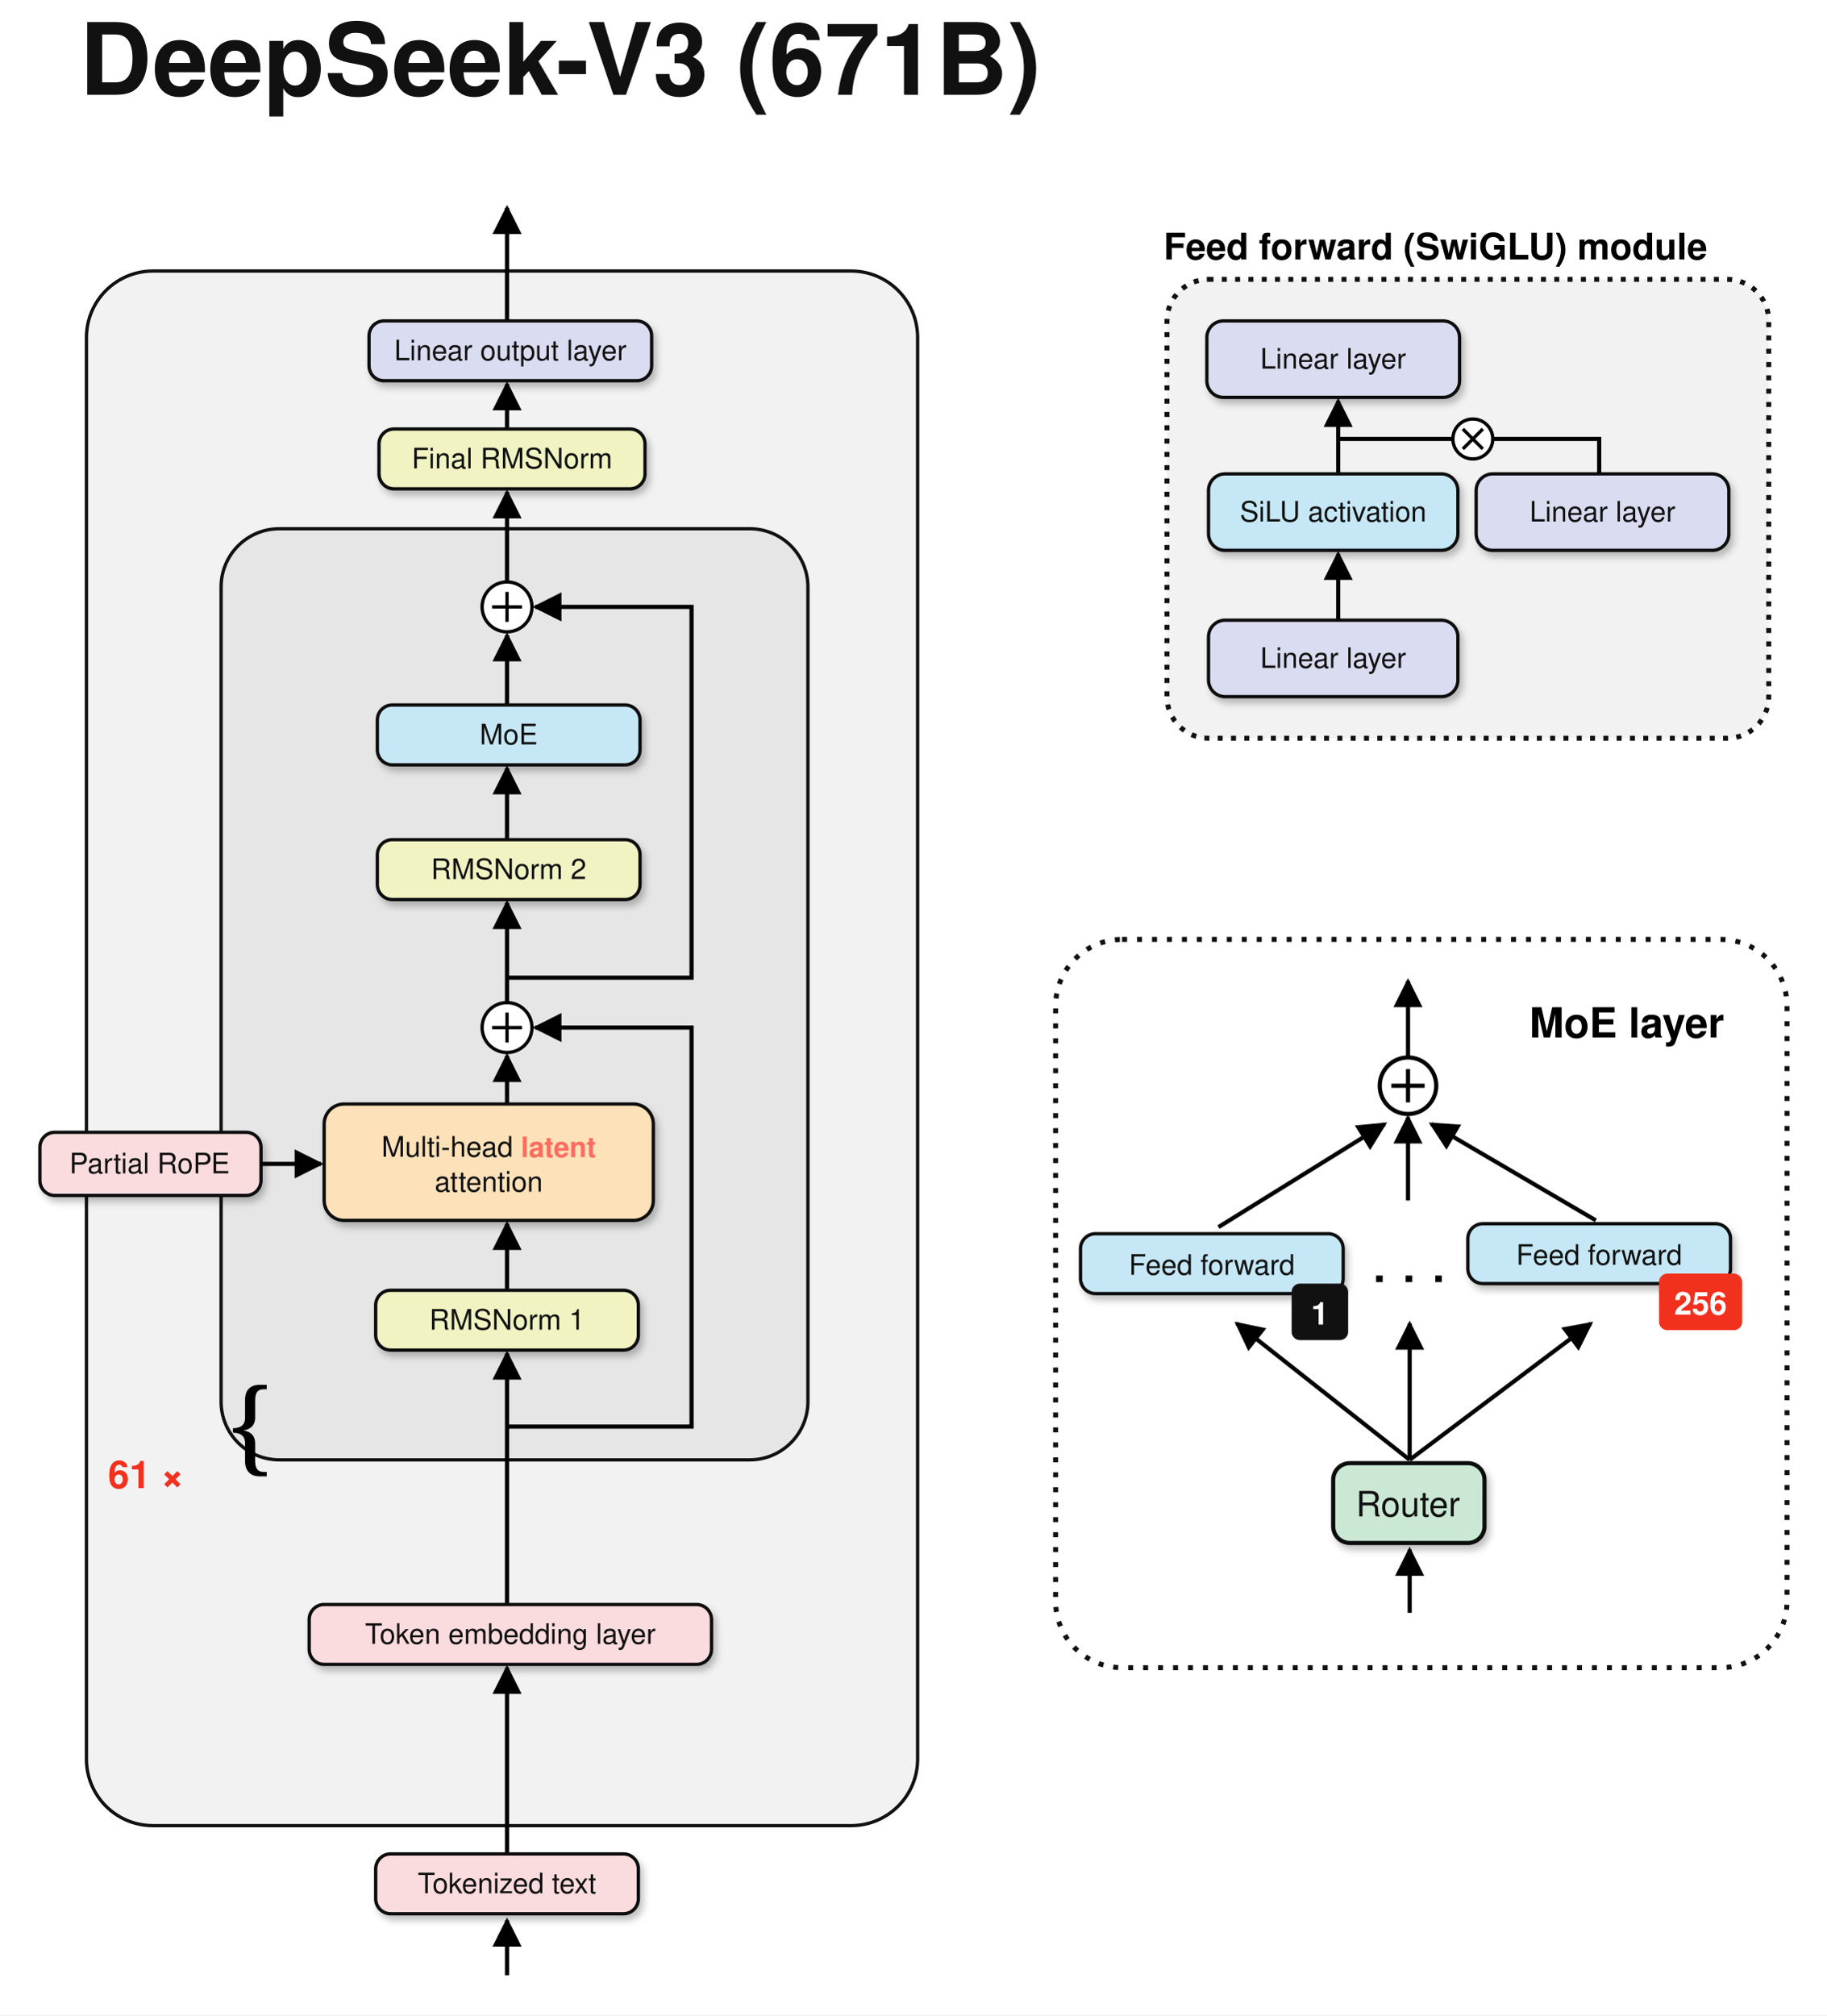
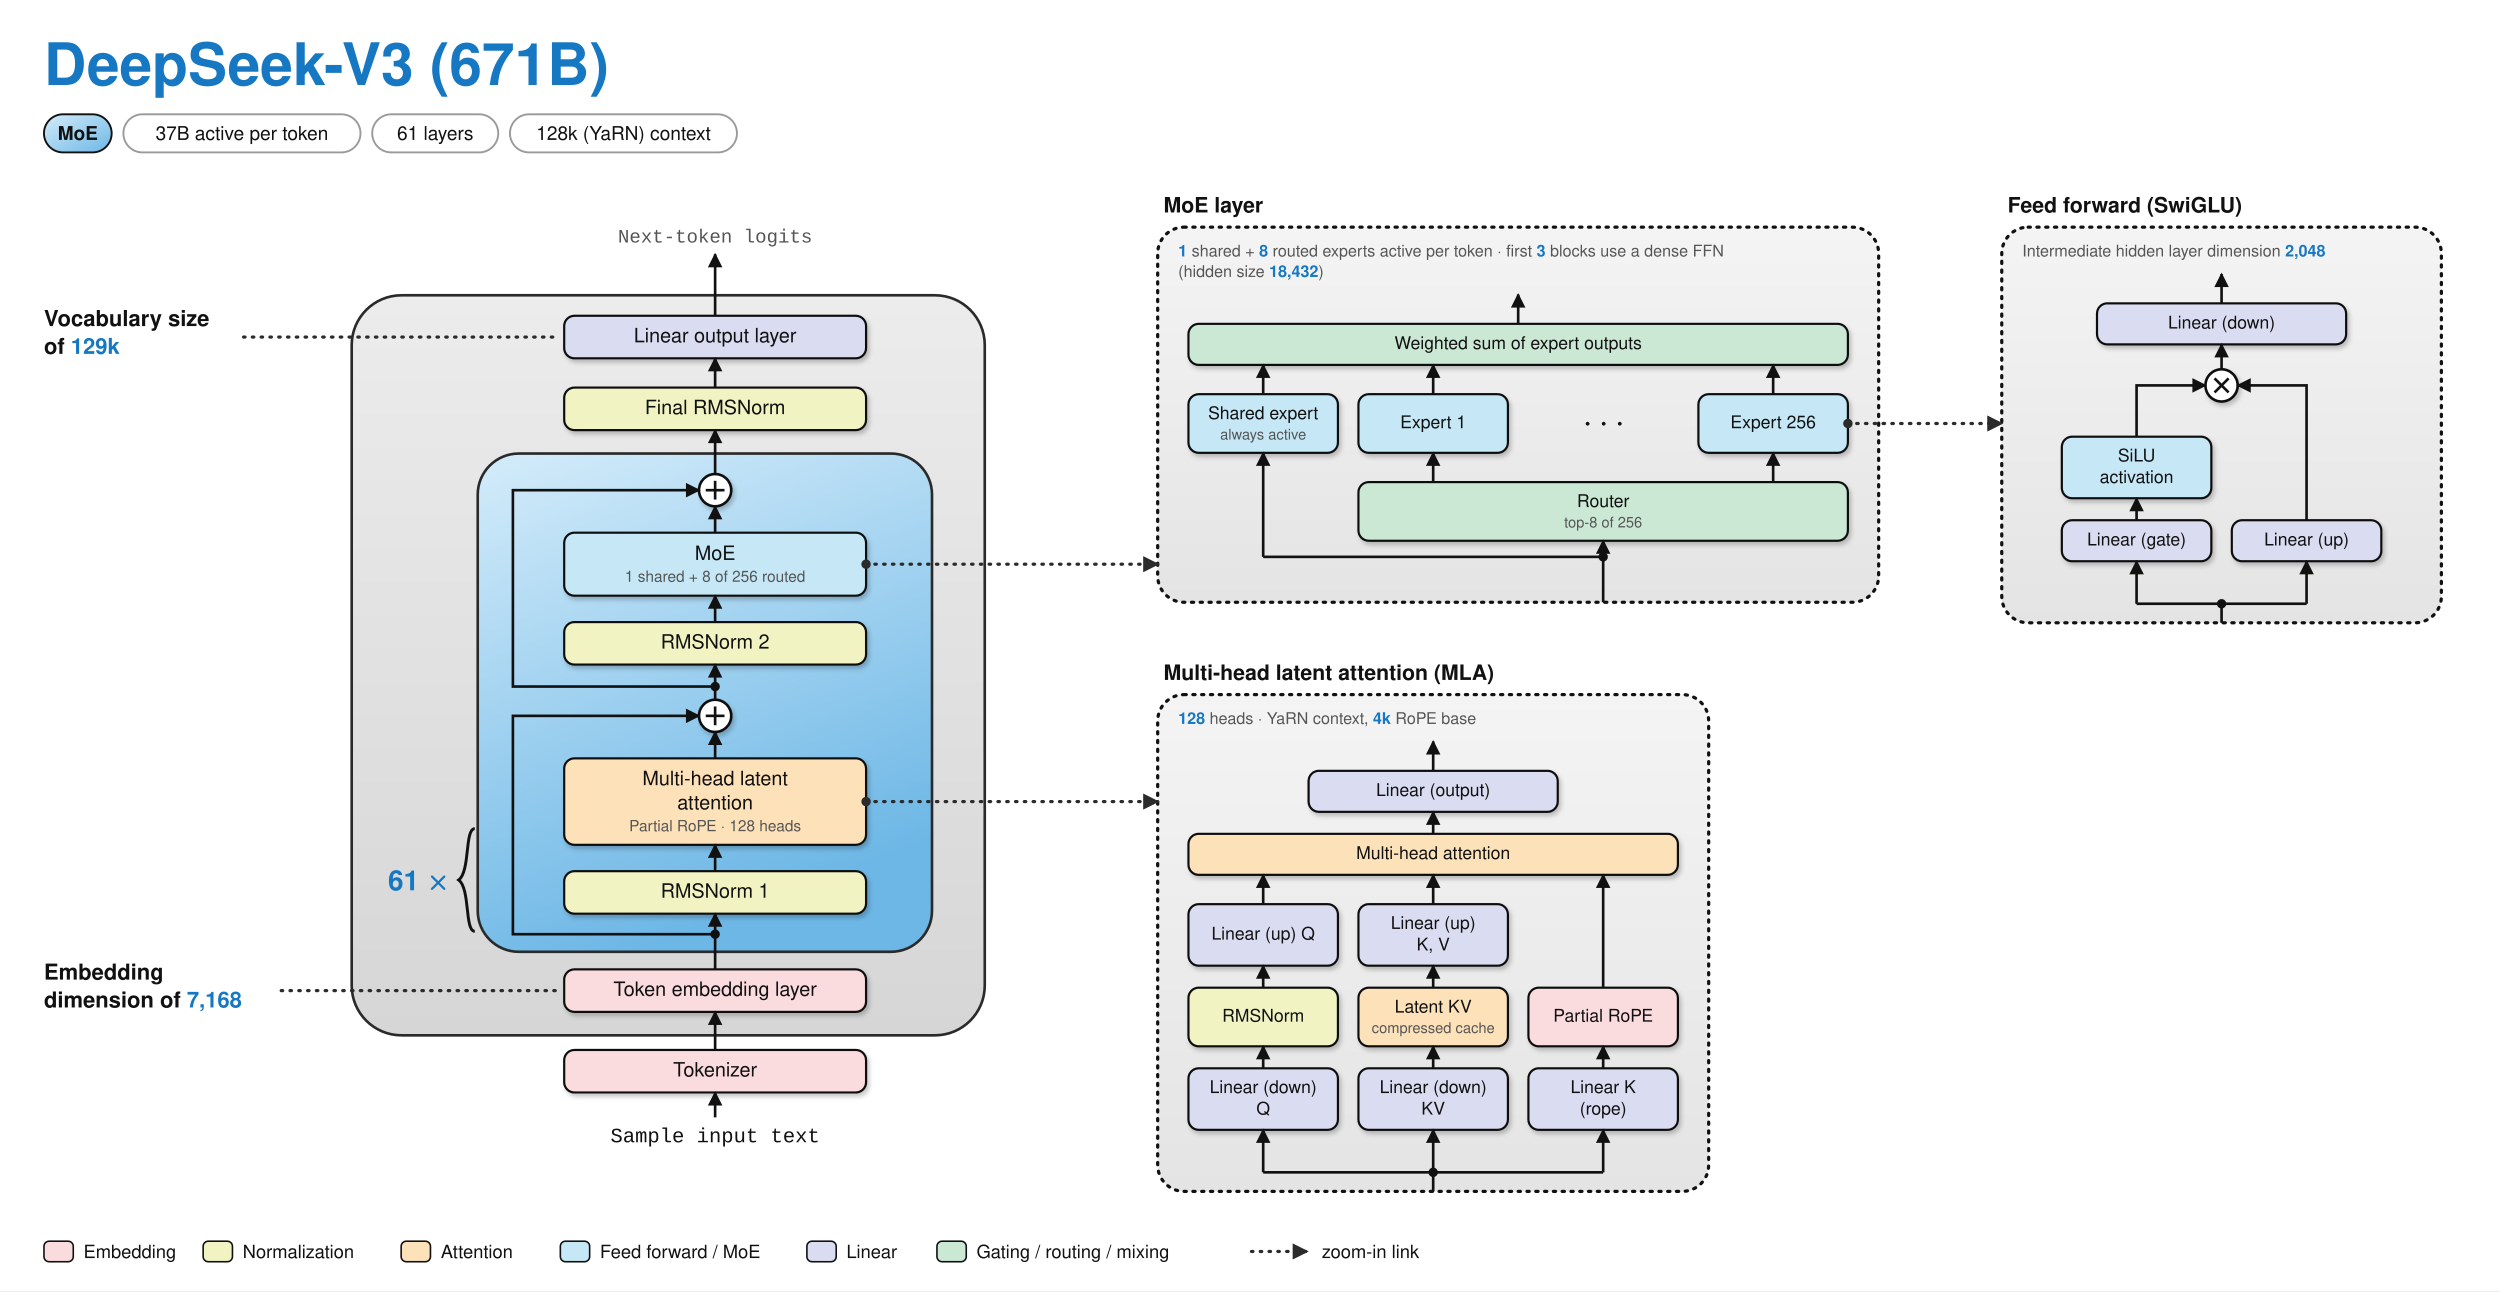
- <svg xmlns="http://www.w3.org/2000/svg" viewBox="155 0 1099 1212" width="1099" height="1212" font-family="Helvetica, Arial, sans-serif">
+ <svg xmlns="http://www.w3.org/2000/svg" viewBox="0 0 1706 881" width="1706" height="881" font-family="'Segoe UI', 'Segoe UI Variable', Helvetica, Arial, sans-serif">
  <defs>
-     <marker id="arrow" viewBox="0 0 10 10" refX="9" refY="5" markerWidth="7" markerHeight="7" orient="auto-start-reverse">
-       <path d="M0,0 L10,5 L0,10 z" fill="#000" />
+     <marker id="ar" viewBox="0 0 10 10" refX="9" refY="5" markerWidth="5.5" markerHeight="5.5" orient="auto-start-reverse">
+       <path d="M0,0 L10,5 L0,10 z" fill="#111" />
    </marker>
-     <filter id="shadow" x="-10%" y="-10%" width="130%" height="140%">
-       <feDropShadow dx="2" dy="3" stdDeviation="2" flood-color="#000" flood-opacity="0.25" />
+     <marker id="lk" viewBox="0 0 10 10" refX="9" refY="5" markerWidth="5" markerHeight="5" orient="auto-start-reverse">
+       <path d="M0,0 L10,5 L0,10 z" fill="#2b2b2b" />
+     </marker>
+     <filter id="sh" x="-10%" y="-20%" width="130%" height="160%">
+       <feDropShadow dx="1.5" dy="2.2" stdDeviation="1.6" flood-color="#000" flood-opacity="0.22" />
    </filter>
-     <style>
-       .box { fill: #fff; stroke: #000; stroke-width: 2; filter: url(#shadow); }
-       .gbox { fill: #d6d6d6; stroke: #000; stroke-width: 2; filter: url(#shadow); }
-       .lbl { font-size: 17px; text-anchor: middle; dominant-baseline: middle; fill: #000; }
-       .line { stroke: #000; stroke-width: 2.5; fill: none; }
-       .arr { stroke: #000; stroke-width: 2.5; fill: none; marker-end: url(#arrow); }
-       .dot { stroke: #000; stroke-width: 3; stroke-dasharray: 3 5; fill: none; }
-       .note { font-size: 22px; font-weight: bold; fill: #000; }
-       .red { fill: #f2301e; }
-       .body { font-size: 22px; fill: #000; }
-     </style>
+     <linearGradient id="bg" x1="0" y1="0" x2="0.35" y2="1">
+       <stop offset="0.00" stop-color="#d4ecfa" />
+       <stop offset="1.00" stop-color="#6db7e6" />
+     </linearGradient>
+     <linearGradient id="fg" x1="0" y1="0" x2="0" y2="1">
+       <stop offset="0" stop-color="#ececec" />
+       <stop offset="1" stop-color="#d6d6d6" />
+     </linearGradient>
+     <linearGradient id="pg" x1="0" y1="0" x2="0" y2="1">
+       <stop offset="0" stop-color="#f4f4f4" />
+       <stop offset="1" stop-color="#e4e4e4" />
+     </linearGradient>
+     <linearGradient id="chipDense" x1="0" y1="0" x2="1" y2="1">
+       <stop offset="0" stop-color="#dfe2fa" />
+       <stop offset="1" stop-color="#9aa2e8" />
+     </linearGradient>
+     <linearGradient id="chipMoE" x1="0" y1="0" x2="1" y2="1">
+       <stop offset="0" stop-color="#d4ecfa" />
+       <stop offset="1" stop-color="#6db7e6" />
+     </linearGradient>
+     <linearGradient id="chipHybrid" x1="0" y1="0" x2="1" y2="1">
+       <stop offset="0" stop-color="#ffe8cc" />
+       <stop offset="1" stop-color="#f3a95e" />
+     </linearGradient>
+     <linearGradient id="chipRecurrent" x1="0" y1="0" x2="1" y2="1">
+       <stop offset="0" stop-color="#d6f0de" />
+       <stop offset="1" stop-color="#77c690" />
+     </linearGradient>
  </defs>
-   <rect width="1099" height="1212" fill="#fff" x="155" y="0" />
-   <text x="492" y="57" text-anchor="middle" font-size="60" font-weight="bold" class="red" style="fill:#111">DeepSeek-V3 (671B)</text>
-   <rect x="207" y="163" width="500" height="935" rx="40" fill="#d3d3d3" stroke="#000" stroke-width="2" style="fill:#f2f2f2;stroke:#111" />
-   <rect x="288" y="318" width="353" height="560" rx="35" fill="#ff9a92" stroke="#000" stroke-width="2" style="fill:#e6e6e6;stroke:#111" />
-   <line class="arr" x1="460" y1="1188" x2="460" y2="1155" />
-   <line class="arr" x1="460" y1="1115" x2="460" y2="1003" />
-   <line class="arr" x1="460" y1="965" x2="460" y2="814" />
-   <line class="arr" x1="460" y1="776" x2="460" y2="736" />
-   <line class="arr" x1="460" y1="664" x2="460" y2="635" />
-   <line class="arr" x1="460" y1="603" x2="460" y2="543" />
-   <line class="arr" x1="460" y1="505" x2="460" y2="462" />
-   <line class="arr" x1="460" y1="424" x2="460" y2="382" />
-   <line class="arr" x1="460" y1="350" x2="460" y2="296" />
-   <line class="arr" x1="460" y1="258" x2="460" y2="231" />
-   <line class="arr" x1="460" y1="193" x2="460" y2="125" />
-   <polyline class="arr" points="460,858 571,858 571,618 477,618" />
-   <polyline class="arr" points="460,588 571,588 571,365 477,365" />
-   <circle cx="460" cy="365" r="15" fill="#fff" stroke="#000" stroke-width="2" />
-   <path d="M451,365 H469 M460,356 V374" stroke="#000" stroke-width="2" />
-   <circle cx="460" cy="618" r="15" fill="#fff" stroke="#000" stroke-width="2" />
-   <path d="M451,618 H469 M460,609 V627" stroke="#000" stroke-width="2" />
-   <rect class="box" x="377" y="193" width="170" height="36" rx="9" style="fill:#dadcf1;stroke:#111" />
-   <text class="lbl" x="462" y="211" style="fill:#111">Linear output layer</text>
-   <rect class="box" x="383" y="258" width="160" height="36" rx="9" style="fill:#f1f4c2;stroke:#111" />
-   <text class="lbl" x="463" y="276" style="fill:#111">Final RMSNorm</text>
-   <rect class="gbox" x="382" y="424" width="158" height="36" rx="9" style="fill:#c5e7f6;stroke:#111" />
-   <text class="lbl" x="461" y="442" style="fill:#111">MoE</text>
-   <rect class="box" x="382" y="505" width="158" height="36" rx="9" style="fill:#f1f4c2;stroke:#111" />
-   <text class="lbl" x="461" y="523" style="fill:#111">RMSNorm 2</text>
-   <rect x="350" y="664" width="198" height="70" rx="12" fill="#555" stroke="#000" stroke-width="2" filter="url(#shadow)" style="fill:#fde1b9;stroke:#111" />
-   <text class="lbl" x="449" y="690" fill="#fff" style="fill:#111">Multi-head <tspan fill="#ff6b5e" font-weight="bold">latent</tspan>
-   </text>
-   <text class="lbl" x="449" y="711" style="fill:#111">attention</text>
-   <rect class="box" x="381" y="776" width="158" height="36" rx="9" style="fill:#f1f4c2;stroke:#111" />
-   <text class="lbl" x="460" y="794" style="fill:#111">RMSNorm 1</text>
-   <rect class="box" x="341" y="965" width="242" height="36" rx="9" style="fill:#fadbde;stroke:#111" />
-   <text class="lbl" x="462" y="983" style="fill:#111">Token embedding layer</text>
-   <rect class="box" x="381" y="1115" width="158" height="36" rx="9" style="fill:#fadbde;stroke:#111" />
-   <text class="lbl" x="460" y="1133" style="fill:#111">Tokenized text</text>
-   <rect class="box" x="179" y="681" width="133" height="38" rx="9" style="fill:#fadbde;stroke:#111" />
-   <text class="lbl" x="245" y="700" style="fill:#111">Partial RoPE</text>
-   <line class="arr" x1="312" y1="700" x2="348" y2="700" />
-   <text x="292" y="880" font-size="62" font-family="Georgia, serif">{</text>
-   <text x="220" y="895" font-size="23" font-weight="bold" class="red">61 ×</text>
-   <text class="note" x="855" y="156">Feed forward (SwiGLU) module</text>
-   <rect x="857" y="168" width="362" height="276" rx="25" fill="#d3d3d3" stroke="#000" stroke-width="3" stroke-dasharray="3 5" style="fill:#f2f2f2;stroke:#111" />
-   <line class="arr" x1="960" y1="373" x2="960" y2="333" />
-   <line class="arr" x1="960" y1="285" x2="960" y2="241" />
-   <line class="line" x1="960" y1="264" x2="1029" y2="264" />
-   <polyline class="line" points="1053,264 1117,264 1117,285" />
-   <circle cx="1041" cy="264" r="12" fill="#fff" stroke="#000" stroke-width="2" />
-   <path d="M1035,258 L1047,270 M1047,258 L1035,270" stroke="#000" stroke-width="2" />
-   <rect class="box" x="881" y="193" width="152" height="46" rx="10" style="fill:#dadcf1;stroke:#111" />
-   <text class="lbl" x="957" y="216" style="fill:#111">Linear layer</text>
-   <rect class="box" x="882" y="285" width="150" height="46" rx="10" style="fill:#c5e7f6;stroke:#111" />
-   <text class="lbl" x="957" y="308" style="fill:#111">SiLU activation</text>
-   <rect class="box" x="1043" y="285" width="152" height="46" rx="10" style="fill:#dadcf1;stroke:#111" />
-   <text class="lbl" x="1119" y="308" style="fill:#111">Linear layer</text>
-   <rect class="box" x="882" y="373" width="150" height="46" rx="10" style="fill:#dadcf1;stroke:#111" />
-   <text class="lbl" x="957" y="396" style="fill:#111">Linear layer</text>
-   <rect x="790" y="565" width="440" height="438" rx="40" fill="none" stroke="#f2301e" stroke-width="3" stroke-dasharray="3 6" style="stroke:#111" />
-   <text x="1075" y="624" font-size="25" font-weight="bold">MoE layer</text>
-   <line class="arr" x1="1002" y1="636" x2="1002" y2="590" />
-   <line class="arr" x1="888" y1="738" x2="988" y2="676" />
-   <line class="arr" x1="1002" y1="722" x2="1002" y2="672" />
-   <line class="arr" x1="1115" y1="734" x2="1016" y2="676" />
-   <circle cx="1002" cy="653" r="17" fill="#fff" stroke="#000" stroke-width="2.5" />
-   <path d="M992,653 H1012 M1002,643 V663" stroke="#000" stroke-width="2.5" />
-   <rect class="gbox" x="805" y="742" width="158" height="36" rx="9" style="fill:#c5e7f6;stroke:#111" />
-   <text class="lbl" x="884" y="761" style="fill:#111">Feed forward</text>
-   <rect x="932" y="772" width="34" height="34" rx="5" fill="#111" />
-   <text x="949" y="790" text-anchor="middle" dominant-baseline="middle" font-size="19" font-weight="bold" fill="#fff">1</text>
-   <text x="1003" y="778" text-anchor="middle" font-size="32" font-weight="bold">· · ·</text>
-   <rect class="gbox" x="1038" y="736" width="158" height="36" rx="9" style="fill:#c5e7f6;stroke:#111" />
-   <text class="lbl" x="1117" y="755" style="fill:#111">Feed forward</text>
-   <rect x="1153" y="766" width="50" height="34" rx="5" fill="#f2301e" />
-   <text x="1178" y="784" text-anchor="middle" dominant-baseline="middle" font-size="19" font-weight="bold" fill="#fff">256</text>
-   <line class="arr" x1="1003" y1="878" x2="899" y2="796" />
-   <line class="arr" x1="1003" y1="878" x2="1003" y2="796" />
-   <line class="arr" x1="1003" y1="878" x2="1112" y2="796" />
-   <line class="arr" x1="1003" y1="970" x2="1003" y2="932" />
-   <rect x="957" y="880" width="91" height="48" rx="10" fill="#fff" stroke="#f2301e" stroke-width="2.5" filter="url(#shadow)" style="fill:#cbe8d4;stroke:#111" />
-   <text class="lbl red" x="1002" y="905" font-size="21" style="font-size:21px;fill:#111">Router</text>
+   <rect width="1706" height="881" fill="#fff" />
+   <rect x="240" y="201.5" width="432" height="505.0" rx="34" fill="url(#fg)" stroke="#2a2a2a" stroke-width="1.8" />
+   <rect x="326" y="309.5" width="310" height="340.0" rx="28" fill="url(#bg)" stroke="#2a2a2a" stroke-width="1.8" />
+   <path d="M324,565.5 C317,565.5 321,594.5 313,600.5 C321,606.5 317,635.5 324,635.5" fill="none" stroke="#111" stroke-width="2" />
+   <rect x="790.0" y="155.0" width="492.0" height="256.0" rx="18" fill="url(#pg)" stroke="#111" stroke-width="2.2" stroke-dasharray="1.5 4.5" stroke-linecap="round" />
+   <rect x="1366.0" y="155.0" width="300.0" height="270.0" rx="18" fill="url(#pg)" stroke="#111" stroke-width="2.2" stroke-dasharray="1.5 4.5" stroke-linecap="round" />
+   <rect x="790.0" y="474.0" width="376.0" height="339.0" rx="18" fill="url(#pg)" stroke="#111" stroke-width="2.2" stroke-dasharray="1.5 4.5" stroke-linecap="round" />
+   <rect x="385.0" y="716.5" width="206.0" height="29.0" rx="7" fill="#fadbde" stroke="#111" stroke-width="1.5" filter="url(#sh)" />
+   <text x="488.0" y="734.6" font-family="'Segoe UI', 'Segoe UI Variable', Helvetica, Arial, sans-serif" font-size="13.5" text-anchor="middle" fill="#111">Tokenizer</text>
+   <rect x="385.0" y="661.5" width="206.0" height="29.0" rx="7" fill="#fadbde" stroke="#111" stroke-width="1.5" filter="url(#sh)" />
+   <text x="488.0" y="679.6" font-family="'Segoe UI', 'Segoe UI Variable', Helvetica, Arial, sans-serif" font-size="13.5" text-anchor="middle" fill="#111">Token embedding layer</text>
+   <text x="306.0" y="607.5" font-family="'Segoe UI', 'Segoe UI Variable', Helvetica, Arial, sans-serif" font-size="19" text-anchor="end" font-weight="bold" fill="#1677c2">61 <tspan font-family="KaTeX_Main, 'Latin Modern Math', 'Cambria Math', 'Times New Roman', serif">×</tspan>
+   </text>
+   <rect x="385.0" y="594.5" width="206.0" height="29.0" rx="7" fill="#f1f4c2" stroke="#111" stroke-width="1.5" filter="url(#sh)" />
+   <text x="488.0" y="612.6" font-family="'Segoe UI', 'Segoe UI Variable', Helvetica, Arial, sans-serif" font-size="13.5" text-anchor="middle" fill="#111">RMSNorm 1</text>
+   <rect x="385.0" y="517.5" width="206.0" height="59.0" rx="7" fill="#fde1b9" stroke="#111" stroke-width="1.5" filter="url(#sh)" />
+   <text x="488.0" y="535.8" font-family="'Segoe UI', 'Segoe UI Variable', Helvetica, Arial, sans-serif" font-size="13.5" text-anchor="middle" fill="#111">Multi-head latent</text>
+   <text x="488.0" y="552.3" font-family="'Segoe UI', 'Segoe UI Variable', Helvetica, Arial, sans-serif" font-size="13.5" text-anchor="middle" fill="#111">attention</text>
+   <text x="488.0" y="567.2" font-family="'Segoe UI', 'Segoe UI Variable', Helvetica, Arial, sans-serif" font-size="10.5" text-anchor="middle" fill="#555">Partial RoPE <tspan font-family="KaTeX_Main, 'Latin Modern Math', 'Cambria Math', 'Times New Roman', serif">·</tspan> 128 heads</text>
+   <circle cx="488.0" cy="488.5" r="11" fill="#fff" stroke="#111" stroke-width="1.8" filter="url(#sh)" />
+   <path d="M481.6,488.5 H494.4 M488.0,482.1 V494.9" stroke="#111" stroke-width="1.8" />
+   <rect x="385.0" y="424.5" width="206.0" height="29.0" rx="7" fill="#f1f4c2" stroke="#111" stroke-width="1.5" filter="url(#sh)" />
+   <text x="488.0" y="442.6" font-family="'Segoe UI', 'Segoe UI Variable', Helvetica, Arial, sans-serif" font-size="13.5" text-anchor="middle" fill="#111">RMSNorm 2</text>
+   <rect x="385.0" y="363.5" width="206.0" height="43.0" rx="7" fill="#c5e7f6" stroke="#111" stroke-width="1.5" filter="url(#sh)" />
+   <text x="488.0" y="382.1" font-family="'Segoe UI', 'Segoe UI Variable', Helvetica, Arial, sans-serif" font-size="13.5" text-anchor="middle" fill="#111">MoE</text>
+   <text x="488.0" y="397.0" font-family="'Segoe UI', 'Segoe UI Variable', Helvetica, Arial, sans-serif" font-size="10.5" text-anchor="middle" fill="#555">1 shared + 8 of 256 routed</text>
+   <circle cx="488.0" cy="334.5" r="11" fill="#fff" stroke="#111" stroke-width="1.8" filter="url(#sh)" />
+   <path d="M481.6,334.5 H494.4 M488.0,328.1 V340.9" stroke="#111" stroke-width="1.8" />
+   <rect x="385.0" y="264.5" width="206.0" height="29.0" rx="7" fill="#f1f4c2" stroke="#111" stroke-width="1.5" filter="url(#sh)" />
+   <text x="488.0" y="282.6" font-family="'Segoe UI', 'Segoe UI Variable', Helvetica, Arial, sans-serif" font-size="13.5" text-anchor="middle" fill="#111">Final RMSNorm</text>
+   <rect x="385.0" y="215.5" width="206.0" height="29.0" rx="7" fill="#dadcf1" stroke="#111" stroke-width="1.5" filter="url(#sh)" />
+   <text x="488.0" y="233.6" font-family="'Segoe UI', 'Segoe UI Variable', Helvetica, Arial, sans-serif" font-size="13.5" text-anchor="middle" fill="#111">Linear output layer</text>
+   <text x="488.0" y="779.5" font-family="Consolas, Menlo, 'Courier New', monospace" font-size="14" text-anchor="middle" fill="#111">Sample input text</text>
+   <polyline points="488.0,762.5 488.0,745.5" fill="none" stroke="#111" stroke-width="1.8" marker-end="url(#ar)" />
+   <polyline points="488.0,716.5 488.0,690.5" fill="none" stroke="#111" stroke-width="1.8" marker-end="url(#ar)" />
+   <polyline points="488.0,661.5 488.0,623.5" fill="none" stroke="#111" stroke-width="1.8" marker-end="url(#ar)" />
+   <circle cx="488.0" cy="637.5" r="3.2" fill="#111" />
+   <polyline points="488.0,637.5 350.0,637.5 350.0,488.5 477.0,488.5" fill="none" stroke="#111" stroke-width="1.8" marker-end="url(#ar)" />
+   <polyline points="488.0,594.5 488.0,576.5" fill="none" stroke="#111" stroke-width="1.8" marker-end="url(#ar)" />
+   <polyline points="488.0,517.5 488.0,499.5" fill="none" stroke="#111" stroke-width="1.8" marker-end="url(#ar)" />
+   <polyline points="488.0,477.5 488.0,453.5" fill="none" stroke="#111" stroke-width="1.8" marker-end="url(#ar)" />
+   <circle cx="488.0" cy="468.5" r="3.2" fill="#111" />
+   <polyline points="488.0,468.5 350.0,468.5 350.0,334.5 477.0,334.5" fill="none" stroke="#111" stroke-width="1.8" marker-end="url(#ar)" />
+   <polyline points="488.0,424.5 488.0,406.5" fill="none" stroke="#111" stroke-width="1.8" marker-end="url(#ar)" />
+   <polyline points="488.0,363.5 488.0,345.5" fill="none" stroke="#111" stroke-width="1.8" marker-end="url(#ar)" />
+   <polyline points="488.0,323.5 488.0,293.5" fill="none" stroke="#111" stroke-width="1.8" marker-end="url(#ar)" />
+   <polyline points="488.0,264.5 488.0,244.5" fill="none" stroke="#111" stroke-width="1.8" marker-end="url(#ar)" />
+   <polyline points="488.0,215.5 488.0,173.5" fill="none" stroke="#111" stroke-width="1.8" marker-end="url(#ar)" />
+   <text x="488.0" y="165.5" font-family="Consolas, Menlo, 'Courier New', monospace" font-size="13" text-anchor="middle" fill="#555">Next-token logits</text>
+   <text x="30.0" y="668.5" font-family="'Segoe UI', 'Segoe UI Variable', Helvetica, Arial, sans-serif" font-size="15" text-anchor="start" font-weight="bold" fill="#111">Embedding</text>
+   <text x="30.0" y="687.5" font-family="'Segoe UI', 'Segoe UI Variable', Helvetica, Arial, sans-serif" font-size="15" text-anchor="start" font-weight="bold" fill="#111">dimension of <tspan fill="#1677c2" font-weight="bold">7,168</tspan>
+   </text>
+   <polyline points="191.9,676.0 381.0,676.0" fill="none" stroke="#2b2b2b" stroke-width="2.2" stroke-dasharray="1 5" stroke-linecap="round" />
+   <text x="30.0" y="222.5" font-family="'Segoe UI', 'Segoe UI Variable', Helvetica, Arial, sans-serif" font-size="15" text-anchor="start" font-weight="bold" fill="#111">Vocabulary size</text>
+   <text x="30.0" y="241.5" font-family="'Segoe UI', 'Segoe UI Variable', Helvetica, Arial, sans-serif" font-size="15" text-anchor="start" font-weight="bold" fill="#111">of <tspan fill="#1677c2" font-weight="bold">129k</tspan>
+   </text>
+   <polyline points="166.2,230.0 381.0,230.0" fill="none" stroke="#2b2b2b" stroke-width="2.2" stroke-dasharray="1 5" stroke-linecap="round" />
+   <text x="794.0" y="145.0" font-family="'Segoe UI', 'Segoe UI Variable', Helvetica, Arial, sans-serif" font-size="14.5" text-anchor="start" font-weight="bold" fill="#111">MoE layer</text>
+   <text x="804.0" y="175.0" font-family="'Segoe UI', 'Segoe UI Variable', Helvetica, Arial, sans-serif" font-size="11" text-anchor="start" fill="#555">
+     <tspan fill="#1677c2" font-weight="bold">1</tspan> shared + <tspan fill="#1677c2" font-weight="bold">8</tspan> routed experts active per token <tspan font-family="KaTeX_Main, 'Latin Modern Math', 'Cambria Math', 'Times New Roman', serif">·</tspan> first <tspan fill="#1677c2" font-weight="bold">3</tspan> blocks use a dense FFN</text>
+   <text x="804.0" y="189.0" font-family="'Segoe UI', 'Segoe UI Variable', Helvetica, Arial, sans-serif" font-size="11" text-anchor="start" fill="#555">(hidden size <tspan fill="#1677c2" font-weight="bold">18,432</tspan>)</text>
+   <rect x="811.0" y="221.0" width="450.0" height="28.0" rx="7" fill="#cbe8d4" stroke="#111" stroke-width="1.5" filter="url(#sh)" />
+   <text x="1036.0" y="238.2" font-family="'Segoe UI', 'Segoe UI Variable', Helvetica, Arial, sans-serif" font-size="12" text-anchor="middle" fill="#111">Weighted sum of expert outputs</text>
+   <rect x="811.0" y="269.0" width="102.0" height="40.0" rx="7" fill="#c5e7f6" stroke="#111" stroke-width="1.5" filter="url(#sh)" />
+   <text x="862.0" y="286.0" font-family="'Segoe UI', 'Segoe UI Variable', Helvetica, Arial, sans-serif" font-size="12" text-anchor="middle" fill="#111">Shared expert</text>
+   <text x="862.0" y="299.9" font-family="'Segoe UI', 'Segoe UI Variable', Helvetica, Arial, sans-serif" font-size="10" text-anchor="middle" fill="#555">always active</text>
+   <rect x="927.0" y="269.0" width="102.0" height="40.0" rx="7" fill="#c5e7f6" stroke="#111" stroke-width="1.5" filter="url(#sh)" />
+   <text x="978.0" y="292.2" font-family="'Segoe UI', 'Segoe UI Variable', Helvetica, Arial, sans-serif" font-size="12" text-anchor="middle" fill="#111">Expert 1</text>
+   <text x="1094.0" y="294.0" font-family="KaTeX_Main, 'Latin Modern Math', 'Cambria Math', 'Times New Roman', serif" font-size="18" text-anchor="middle" font-weight="bold" fill="#111">
+     <tspan font-family="KaTeX_Main, 'Latin Modern Math', 'Cambria Math', 'Times New Roman', serif">·</tspan>
+     <tspan font-family="KaTeX_Main, 'Latin Modern Math', 'Cambria Math', 'Times New Roman', serif">·</tspan>
+     <tspan font-family="KaTeX_Main, 'Latin Modern Math', 'Cambria Math', 'Times New Roman', serif">·</tspan>
+   </text>
+   <rect x="1159.0" y="269.0" width="102.0" height="40.0" rx="7" fill="#c5e7f6" stroke="#111" stroke-width="1.5" filter="url(#sh)" />
+   <text x="1210.0" y="292.2" font-family="'Segoe UI', 'Segoe UI Variable', Helvetica, Arial, sans-serif" font-size="12" text-anchor="middle" fill="#111">Expert 256</text>
+   <polyline points="862.0,269.0 862.0,249.0" fill="none" stroke="#111" stroke-width="1.8" marker-end="url(#ar)" />
+   <polyline points="978.0,269.0 978.0,249.0" fill="none" stroke="#111" stroke-width="1.8" marker-end="url(#ar)" />
+   <polyline points="1210.0,269.0 1210.0,249.0" fill="none" stroke="#111" stroke-width="1.8" marker-end="url(#ar)" />
+   <rect x="927.0" y="329.0" width="334.0" height="40.0" rx="7" fill="#cbe8d4" stroke="#111" stroke-width="1.5" filter="url(#sh)" />
+   <text x="1094.0" y="346.0" font-family="'Segoe UI', 'Segoe UI Variable', Helvetica, Arial, sans-serif" font-size="12" text-anchor="middle" fill="#111">Router</text>
+   <text x="1094.0" y="359.9" font-family="'Segoe UI', 'Segoe UI Variable', Helvetica, Arial, sans-serif" font-size="10" text-anchor="middle" fill="#555">top-8 of 256</text>
+   <polyline points="978.0,329.0 978.0,309.0" fill="none" stroke="#111" stroke-width="1.8" marker-end="url(#ar)" />
+   <polyline points="1210.0,329.0 1210.0,309.0" fill="none" stroke="#111" stroke-width="1.8" marker-end="url(#ar)" />
+   <polyline points="1094.0,411.0 1094.0,369.0" fill="none" stroke="#111" stroke-width="1.8" marker-end="url(#ar)" />
+   <polyline points="862.0,380.0 1094.0,380.0" fill="none" stroke="#111" stroke-width="1.8" />
+   <circle cx="1094.0" cy="380.0" r="3.2" fill="#111" />
+   <polyline points="862.0,380.0 862.0,309.0" fill="none" stroke="#111" stroke-width="1.8" marker-end="url(#ar)" />
+   <polyline points="1036.0,221.0 1036.0,201.0" fill="none" stroke="#111" stroke-width="1.8" marker-end="url(#ar)" />
+   <text x="1370.0" y="145.0" font-family="'Segoe UI', 'Segoe UI Variable', Helvetica, Arial, sans-serif" font-size="14.5" text-anchor="start" font-weight="bold" fill="#111">Feed forward (SwiGLU)</text>
+   <text x="1380.0" y="175.0" font-family="'Segoe UI', 'Segoe UI Variable', Helvetica, Arial, sans-serif" font-size="11" text-anchor="start" fill="#555">Intermediate hidden layer dimension <tspan fill="#1677c2" font-weight="bold">2,048</tspan>
+   </text>
+   <rect x="1431.0" y="207.0" width="170.0" height="28.0" rx="7" fill="#dadcf1" stroke="#111" stroke-width="1.5" filter="url(#sh)" />
+   <text x="1516.0" y="224.2" font-family="'Segoe UI', 'Segoe UI Variable', Helvetica, Arial, sans-serif" font-size="12" text-anchor="middle" fill="#111">Linear (down)</text>
+   <circle cx="1516.0" cy="263.0" r="11" fill="#fff" stroke="#111" stroke-width="1.8" filter="url(#sh)" />
+   <path d="M1511.2,258.2 L1520.8,267.8 M1520.8,258.2 L1511.2,267.8" stroke="#111" stroke-width="1.8" />
+   <polyline points="1516.0,252.0 1516.0,235.0" fill="none" stroke="#111" stroke-width="1.8" marker-end="url(#ar)" />
+   <rect x="1407.0" y="355.0" width="102.0" height="28.0" rx="7" fill="#dadcf1" stroke="#111" stroke-width="1.5" filter="url(#sh)" />
+   <text x="1458.0" y="372.2" font-family="'Segoe UI', 'Segoe UI Variable', Helvetica, Arial, sans-serif" font-size="12" text-anchor="middle" fill="#111">Linear (gate)</text>
+   <rect x="1407.0" y="298.0" width="102.0" height="42.0" rx="7" fill="#c5e7f6" stroke="#111" stroke-width="1.5" filter="url(#sh)" />
+   <text x="1458.0" y="314.9" font-family="'Segoe UI', 'Segoe UI Variable', Helvetica, Arial, sans-serif" font-size="12" text-anchor="middle" fill="#111">SiLU</text>
+   <text x="1458.0" y="329.6" font-family="'Segoe UI', 'Segoe UI Variable', Helvetica, Arial, sans-serif" font-size="12" text-anchor="middle" fill="#111">activation</text>
+   <polyline points="1458.0,355.0 1458.0,340.0" fill="none" stroke="#111" stroke-width="1.8" marker-end="url(#ar)" />
+   <rect x="1523.0" y="355.0" width="102.0" height="28.0" rx="7" fill="#dadcf1" stroke="#111" stroke-width="1.5" filter="url(#sh)" />
+   <text x="1574.0" y="372.2" font-family="'Segoe UI', 'Segoe UI Variable', Helvetica, Arial, sans-serif" font-size="12" text-anchor="middle" fill="#111">Linear (up)</text>
+   <polyline points="1458.0,298.0 1458.0,263.0 1505.0,263.0" fill="none" stroke="#111" stroke-width="1.8" marker-end="url(#ar)" />
+   <polyline points="1574.0,355.0 1574.0,263.0 1527.0,263.0" fill="none" stroke="#111" stroke-width="1.8" marker-end="url(#ar)" />
+   <polyline points="1516.0,425.0 1516.0,412.0" fill="none" stroke="#111" stroke-width="1.8" />
+   <polyline points="1458.0,412.0 1574.0,412.0" fill="none" stroke="#111" stroke-width="1.8" />
+   <circle cx="1516.0" cy="412.0" r="3.2" fill="#111" />
+   <polyline points="1458.0,412.0 1458.0,383.0" fill="none" stroke="#111" stroke-width="1.8" marker-end="url(#ar)" />
+   <polyline points="1574.0,412.0 1574.0,383.0" fill="none" stroke="#111" stroke-width="1.8" marker-end="url(#ar)" />
+   <polyline points="1516.0,207.0 1516.0,187.0" fill="none" stroke="#111" stroke-width="1.8" marker-end="url(#ar)" />
+   <text x="794.0" y="464.0" font-family="'Segoe UI', 'Segoe UI Variable', Helvetica, Arial, sans-serif" font-size="14.5" text-anchor="start" font-weight="bold" fill="#111">Multi-head latent attention (MLA)</text>
+   <text x="804.0" y="494.0" font-family="'Segoe UI', 'Segoe UI Variable', Helvetica, Arial, sans-serif" font-size="11" text-anchor="start" fill="#555">
+     <tspan fill="#1677c2" font-weight="bold">128</tspan> heads <tspan font-family="KaTeX_Main, 'Latin Modern Math', 'Cambria Math', 'Times New Roman', serif">·</tspan> YaRN context, <tspan fill="#1677c2" font-weight="bold">4k</tspan> RoPE base</text>
+   <rect x="893.0" y="526.0" width="170.0" height="28.0" rx="7" fill="#dadcf1" stroke="#111" stroke-width="1.5" filter="url(#sh)" />
+   <text x="978.0" y="543.2" font-family="'Segoe UI', 'Segoe UI Variable', Helvetica, Arial, sans-serif" font-size="12" text-anchor="middle" fill="#111">Linear (output)</text>
+   <rect x="811.0" y="569.0" width="334.0" height="28.0" rx="7" fill="#fde1b9" stroke="#111" stroke-width="1.5" filter="url(#sh)" />
+   <text x="978.0" y="586.2" font-family="'Segoe UI', 'Segoe UI Variable', Helvetica, Arial, sans-serif" font-size="12" text-anchor="middle" fill="#111">Multi-head attention</text>
+   <polyline points="978.0,569.0 978.0,554.0" fill="none" stroke="#111" stroke-width="1.8" marker-end="url(#ar)" />
+   <rect x="811.0" y="729.0" width="102.0" height="42.0" rx="7" fill="#dadcf1" stroke="#111" stroke-width="1.5" filter="url(#sh)" />
+   <text x="862.0" y="745.9" font-family="'Segoe UI', 'Segoe UI Variable', Helvetica, Arial, sans-serif" font-size="12" text-anchor="middle" fill="#111">Linear (down)</text>
+   <text x="862.0" y="760.6" font-family="'Segoe UI', 'Segoe UI Variable', Helvetica, Arial, sans-serif" font-size="12" text-anchor="middle" fill="#111">Q</text>
+   <rect x="811.0" y="674.0" width="102.0" height="40.0" rx="7" fill="#f1f4c2" stroke="#111" stroke-width="1.5" filter="url(#sh)" />
+   <text x="862.0" y="697.2" font-family="'Segoe UI', 'Segoe UI Variable', Helvetica, Arial, sans-serif" font-size="12" text-anchor="middle" fill="#111">RMSNorm</text>
+   <polyline points="862.0,729.0 862.0,714.0" fill="none" stroke="#111" stroke-width="1.8" marker-end="url(#ar)" />
+   <rect x="811.0" y="617.0" width="102.0" height="42.0" rx="7" fill="#dadcf1" stroke="#111" stroke-width="1.5" filter="url(#sh)" />
+   <text x="862.0" y="641.2" font-family="'Segoe UI', 'Segoe UI Variable', Helvetica, Arial, sans-serif" font-size="12" text-anchor="middle" fill="#111">Linear (up) Q</text>
+   <polyline points="862.0,674.0 862.0,659.0" fill="none" stroke="#111" stroke-width="1.8" marker-end="url(#ar)" />
+   <rect x="927.0" y="729.0" width="102.0" height="42.0" rx="7" fill="#dadcf1" stroke="#111" stroke-width="1.5" filter="url(#sh)" />
+   <text x="978.0" y="745.9" font-family="'Segoe UI', 'Segoe UI Variable', Helvetica, Arial, sans-serif" font-size="12" text-anchor="middle" fill="#111">Linear (down)</text>
+   <text x="978.0" y="760.6" font-family="'Segoe UI', 'Segoe UI Variable', Helvetica, Arial, sans-serif" font-size="12" text-anchor="middle" fill="#111">KV</text>
+   <rect x="927.0" y="674.0" width="102.0" height="40.0" rx="7" fill="#fde1b9" stroke="#111" stroke-width="1.5" filter="url(#sh)" />
+   <text x="978.0" y="691.0" font-family="'Segoe UI', 'Segoe UI Variable', Helvetica, Arial, sans-serif" font-size="12" text-anchor="middle" fill="#111">Latent KV</text>
+   <text x="978.0" y="704.9" font-family="'Segoe UI', 'Segoe UI Variable', Helvetica, Arial, sans-serif" font-size="10" text-anchor="middle" fill="#555">compressed cache</text>
+   <polyline points="978.0,729.0 978.0,714.0" fill="none" stroke="#111" stroke-width="1.8" marker-end="url(#ar)" />
+   <rect x="927.0" y="617.0" width="102.0" height="42.0" rx="7" fill="#dadcf1" stroke="#111" stroke-width="1.5" filter="url(#sh)" />
+   <text x="978.0" y="633.9" font-family="'Segoe UI', 'Segoe UI Variable', Helvetica, Arial, sans-serif" font-size="12" text-anchor="middle" fill="#111">Linear (up)</text>
+   <text x="978.0" y="648.6" font-family="'Segoe UI', 'Segoe UI Variable', Helvetica, Arial, sans-serif" font-size="12" text-anchor="middle" fill="#111">K, V</text>
+   <polyline points="978.0,674.0 978.0,659.0" fill="none" stroke="#111" stroke-width="1.8" marker-end="url(#ar)" />
+   <rect x="1043.0" y="729.0" width="102.0" height="42.0" rx="7" fill="#dadcf1" stroke="#111" stroke-width="1.5" filter="url(#sh)" />
+   <text x="1094.0" y="745.9" font-family="'Segoe UI', 'Segoe UI Variable', Helvetica, Arial, sans-serif" font-size="12" text-anchor="middle" fill="#111">Linear K</text>
+   <text x="1094.0" y="760.6" font-family="'Segoe UI', 'Segoe UI Variable', Helvetica, Arial, sans-serif" font-size="12" text-anchor="middle" fill="#111">(rope)</text>
+   <rect x="1043.0" y="674.0" width="102.0" height="40.0" rx="7" fill="#fadbde" stroke="#111" stroke-width="1.5" filter="url(#sh)" />
+   <text x="1094.0" y="697.2" font-family="'Segoe UI', 'Segoe UI Variable', Helvetica, Arial, sans-serif" font-size="12" text-anchor="middle" fill="#111">Partial RoPE</text>
+   <polyline points="1094.0,729.0 1094.0,714.0" fill="none" stroke="#111" stroke-width="1.8" marker-end="url(#ar)" />
+   <polyline points="862.0,617.0 862.0,597.0" fill="none" stroke="#111" stroke-width="1.8" marker-end="url(#ar)" />
+   <polyline points="978.0,617.0 978.0,597.0" fill="none" stroke="#111" stroke-width="1.8" marker-end="url(#ar)" />
+   <polyline points="1094.0,674.0 1094.0,597.0" fill="none" stroke="#111" stroke-width="1.8" marker-end="url(#ar)" />
+   <polyline points="978.0,813.0 978.0,800.0" fill="none" stroke="#111" stroke-width="1.8" />
+   <polyline points="862.0,800.0 1094.0,800.0" fill="none" stroke="#111" stroke-width="1.8" />
+   <circle cx="978.0" cy="800.0" r="3.2" fill="#111" />
+   <polyline points="862.0,800.0 862.0,771.0" fill="none" stroke="#111" stroke-width="1.8" marker-end="url(#ar)" />
+   <polyline points="978.0,800.0 978.0,771.0" fill="none" stroke="#111" stroke-width="1.8" marker-end="url(#ar)" />
+   <polyline points="1094.0,800.0 1094.0,771.0" fill="none" stroke="#111" stroke-width="1.8" marker-end="url(#ar)" />
+   <polyline points="978.0,526.0 978.0,506.0" fill="none" stroke="#111" stroke-width="1.8" marker-end="url(#ar)" />
+   <text x="30.0" y="58.0" font-family="'Segoe UI', 'Segoe UI Variable', Helvetica, Arial, sans-serif" font-size="40" text-anchor="start" font-weight="bold" fill="#1677c2">DeepSeek-V3 (671B)</text>
+   <rect x="30.0" y="78" width="46.2" height="26" rx="13" fill="url(#chipMoE)" stroke="#111" stroke-width="1.3" />
+   <text x="53.1" y="95.5" font-family="'Segoe UI', 'Segoe UI Variable', Helvetica, Arial, sans-serif" font-size="13" text-anchor="middle" font-weight="bold" fill="#111">MoE</text>
+   <rect x="84.2" y="78" width="161.8" height="26" rx="13" fill="#fff" stroke="#9a9a9a" stroke-width="1.3" />
+   <text x="165.1" y="95.5" font-family="'Segoe UI', 'Segoe UI Variable', Helvetica, Arial, sans-serif" font-size="13" text-anchor="middle" fill="#111">37B active per token</text>
+   <rect x="254.0" y="78" width="86.0" height="26" rx="13" fill="#fff" stroke="#9a9a9a" stroke-width="1.3" />
+   <text x="297.0" y="95.5" font-family="'Segoe UI', 'Segoe UI Variable', Helvetica, Arial, sans-serif" font-size="13" text-anchor="middle" fill="#111">61 layers</text>
+   <rect x="348.0" y="78" width="154.9" height="26" rx="13" fill="#fff" stroke="#9a9a9a" stroke-width="1.3" />
+   <text x="425.5" y="95.5" font-family="'Segoe UI', 'Segoe UI Variable', Helvetica, Arial, sans-serif" font-size="13" text-anchor="middle" fill="#111">128k (YaRN) context</text>
+   <rect x="30" y="847" width="20" height="14" rx="3.5" fill="#fadbde" stroke="#111" stroke-width="1.1" />
+   <text x="57.0" y="858.5" font-family="'Segoe UI', 'Segoe UI Variable', Helvetica, Arial, sans-serif" font-size="12.5" text-anchor="start" fill="#111">Embedding</text>
+   <rect x="138.625" y="847" width="20" height="14" rx="3.5" fill="#f1f4c2" stroke="#111" stroke-width="1.1" />
+   <text x="165.6" y="858.5" font-family="'Segoe UI', 'Segoe UI Variable', Helvetica, Arial, sans-serif" font-size="12.5" text-anchor="start" fill="#111">Normalization</text>
+   <rect x="273.75" y="847" width="20" height="14" rx="3.5" fill="#fde1b9" stroke="#111" stroke-width="1.1" />
+   <text x="300.8" y="858.5" font-family="'Segoe UI', 'Segoe UI Variable', Helvetica, Arial, sans-serif" font-size="12.5" text-anchor="start" fill="#111">Attention</text>
+   <rect x="382.375" y="847" width="20" height="14" rx="3.5" fill="#c5e7f6" stroke="#111" stroke-width="1.1" />
+   <text x="409.4" y="858.5" font-family="'Segoe UI', 'Segoe UI Variable', Helvetica, Arial, sans-serif" font-size="12.5" text-anchor="start" fill="#111">Feed forward / MoE</text>
+   <rect x="550.625" y="847" width="20" height="14" rx="3.5" fill="#dadcf1" stroke="#111" stroke-width="1.1" />
+   <text x="577.6" y="858.5" font-family="'Segoe UI', 'Segoe UI Variable', Helvetica, Arial, sans-serif" font-size="12.5" text-anchor="start" fill="#111">Linear</text>
+   <rect x="639.375" y="847" width="20" height="14" rx="3.5" fill="#cbe8d4" stroke="#111" stroke-width="1.1" />
+   <text x="666.4" y="858.5" font-family="'Segoe UI', 'Segoe UI Variable', Helvetica, Arial, sans-serif" font-size="12.5" text-anchor="start" fill="#111">Gating / routing / mixing</text>
+   <line x1="854.0" y1="854" x2="892.0" y2="854" stroke="#2b2b2b" stroke-width="2.2" stroke-dasharray="1 5" stroke-linecap="round" marker-end="url(#lk)" />
+   <text x="902.0" y="858.5" font-family="'Segoe UI', 'Segoe UI Variable', Helvetica, Arial, sans-serif" font-size="12.5" text-anchor="start" fill="#111">zoom-in link</text>
+   <circle cx="591.0" cy="385.0" r="3.2" fill="#2b2b2b" />
+   <polyline points="591.0,385.0 790.0,385.0" fill="none" stroke="#2b2b2b" stroke-width="2.2" stroke-dasharray="1 5" stroke-linecap="round" marker-end="url(#lk)" />
+   <circle cx="591.0" cy="547.0" r="3.2" fill="#2b2b2b" />
+   <polyline points="591.0,547.0 790.0,547.0" fill="none" stroke="#2b2b2b" stroke-width="2.2" stroke-dasharray="1 5" stroke-linecap="round" marker-end="url(#lk)" />
+   <circle cx="1261.0" cy="289.0" r="3.2" fill="#2b2b2b" />
+   <polyline points="1261.0,289.0 1366.0,289.0" fill="none" stroke="#2b2b2b" stroke-width="2.2" stroke-dasharray="1 5" stroke-linecap="round" marker-end="url(#lk)" />
</svg>
